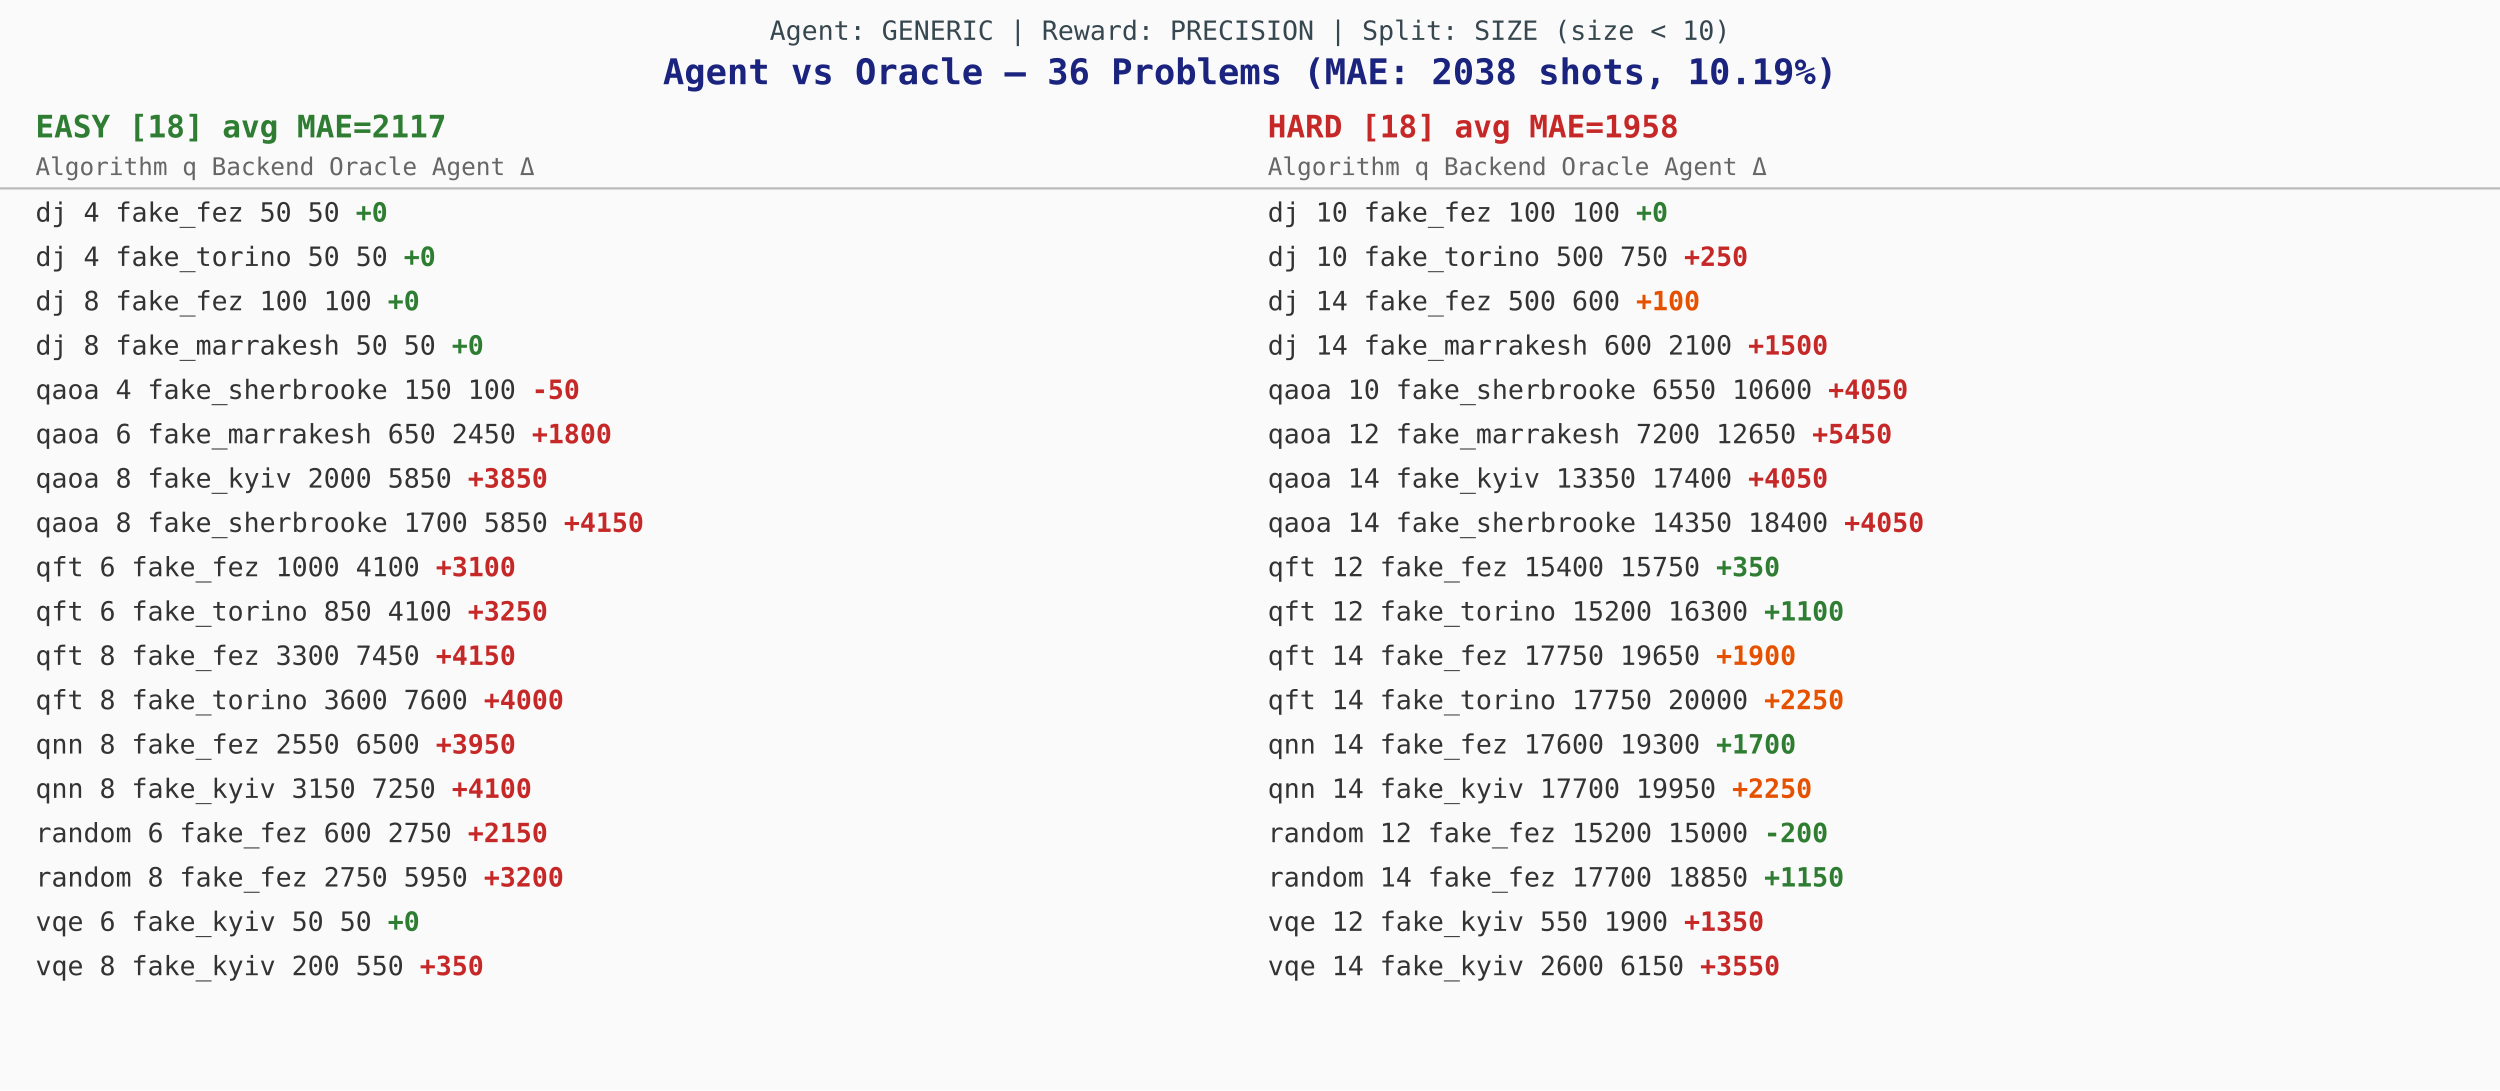
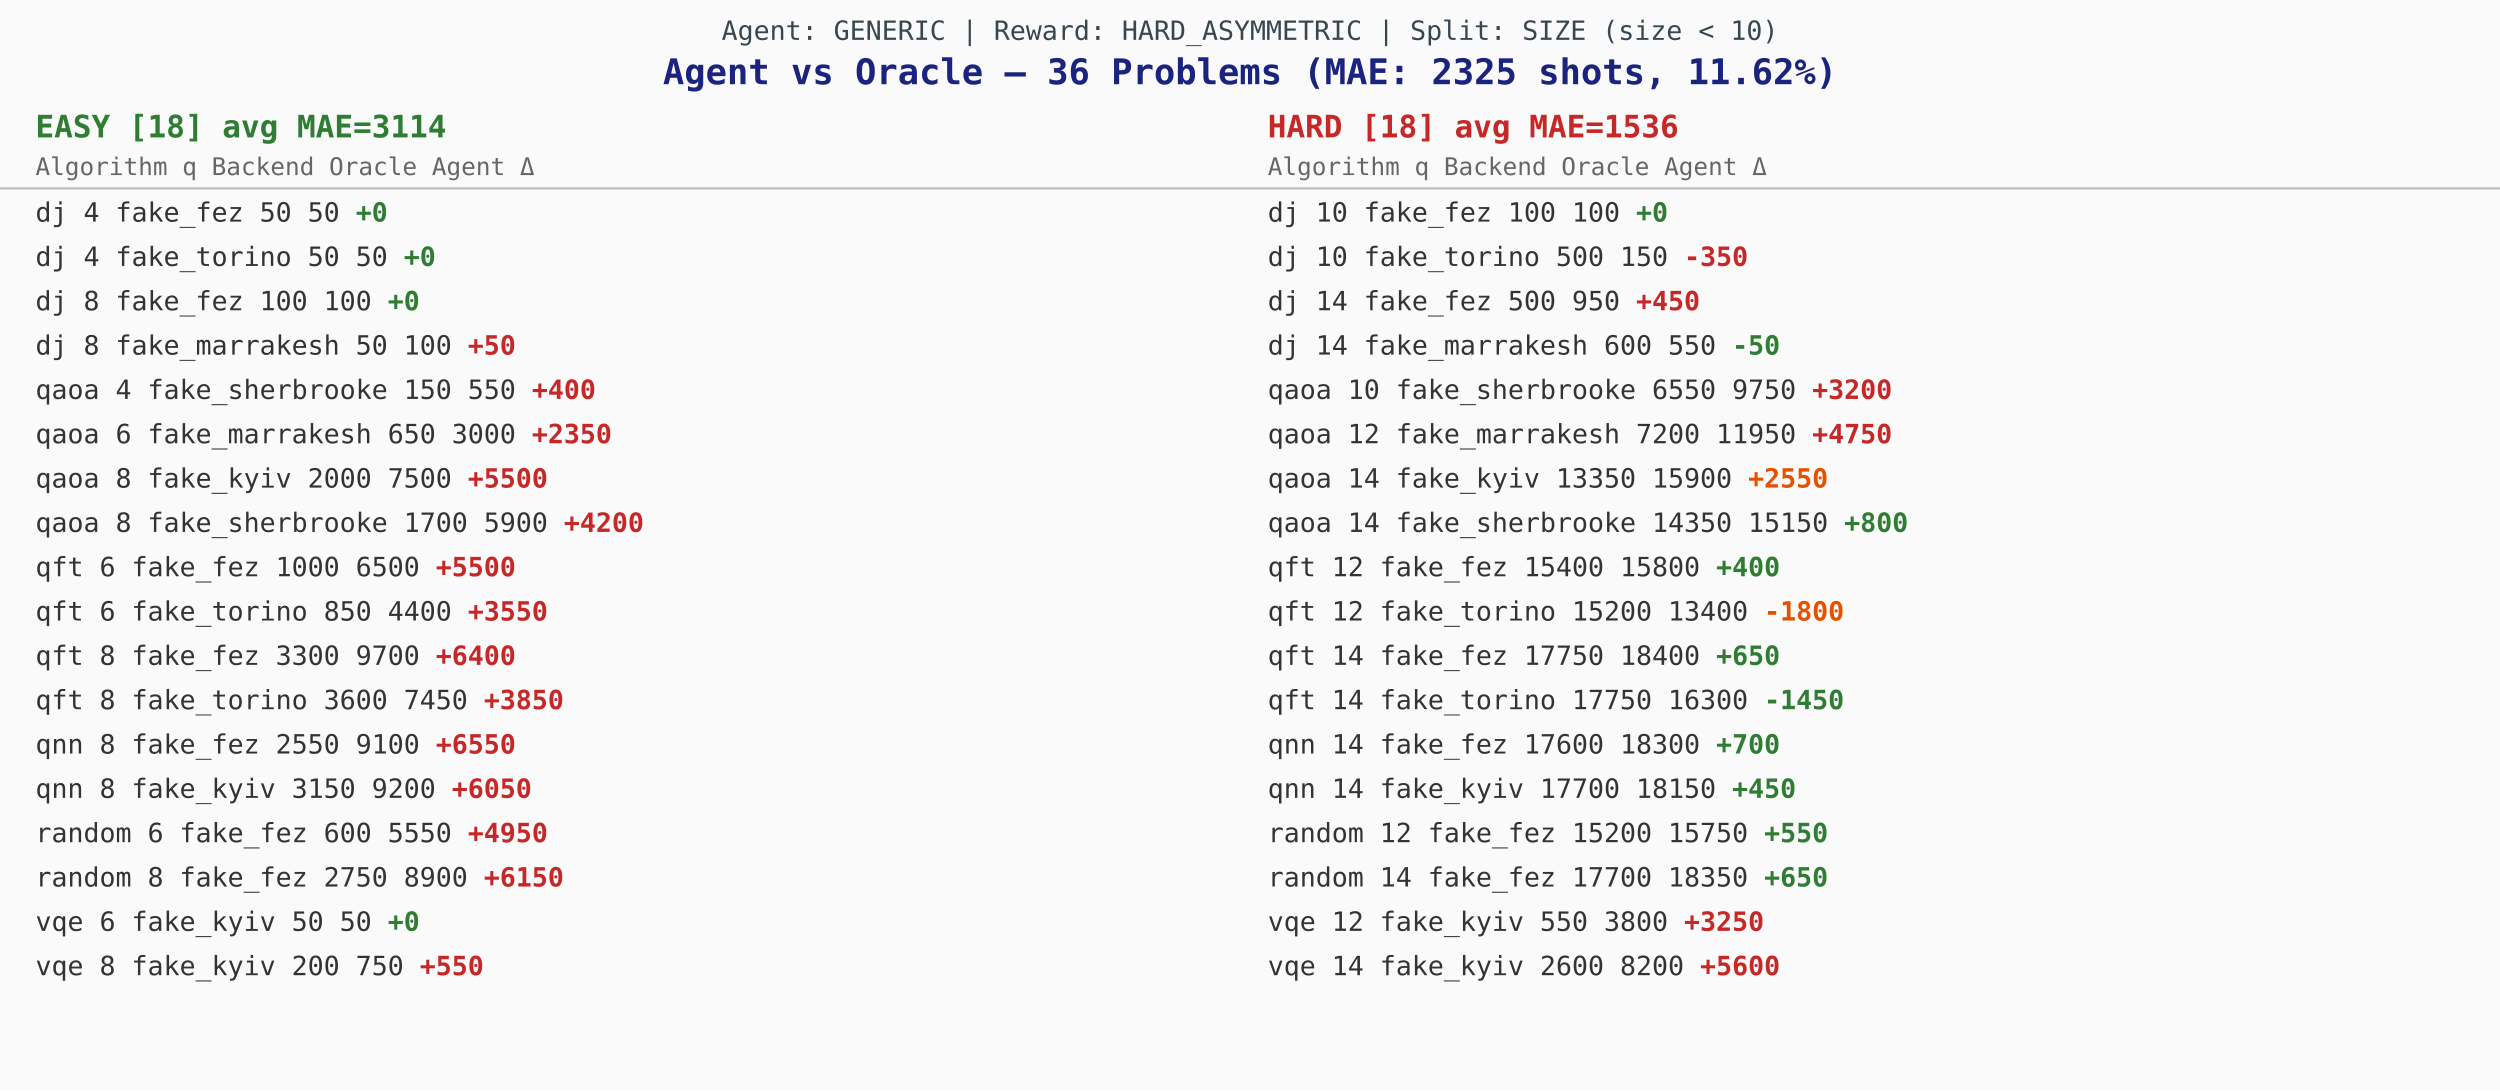
<svg xmlns="http://www.w3.org/2000/svg" width="1128" height="492" font-family="monospace" font-size="12">
  <rect width="1128" height="492" fill="#fafafa" />
-   <text x="564" y="18" font-size="12" fill="#37474f" text-anchor="middle">Agent: GENERIC  |  Reward: PRECISION  |  Split: SIZE (size &lt; 10)</text>
-   <text x="564" y="38" font-size="16" font-weight="bold" fill="#1a237e" text-anchor="middle">Agent vs Oracle — 36 Problems  (MAE: 2038 shots, 10.19%)</text>
-   <text x="16" y="62" font-size="14" font-weight="bold" fill="#2e7d32">EASY [18]  avg MAE=2117</text>
-   <text x="572" y="62" font-size="14" font-weight="bold" fill="#c62828">HARD [18]  avg MAE=1958</text>
+   <text x="564" y="18" font-size="12" fill="#37474f" text-anchor="middle">Agent: GENERIC  |  Reward: HARD_ASYMMETRIC  |  Split: SIZE (size &lt; 10)</text>
+   <text x="564" y="38" font-size="16" font-weight="bold" fill="#1a237e" text-anchor="middle">Agent vs Oracle — 36 Problems  (MAE: 2325 shots, 11.62%)</text>
+   <text x="16" y="62" font-size="14" font-weight="bold" fill="#2e7d32">EASY [18]  avg MAE=3114</text>
+   <text x="572" y="62" font-size="14" font-weight="bold" fill="#c62828">HARD [18]  avg MAE=1536</text>
  <text x="16" y="79" font-size="11" fill="#666">Algorithm    q  Backend             Oracle   Agent        Δ</text>
  <text x="572" y="79" font-size="11" fill="#666">Algorithm    q  Backend             Oracle   Agent        Δ</text>
  <line x1="0" y1="85" x2="1128" y2="85" stroke="#bbb" />
  <text x="16" y="100" fill="#333">      dj    4  fake_fez                50      50  <tspan fill="#2e7d32" font-weight="bold">     +0</tspan>
  </text>
  <text x="16" y="120" fill="#333">      dj    4  fake_torino             50      50  <tspan fill="#2e7d32" font-weight="bold">     +0</tspan>
  </text>
  <text x="16" y="140" fill="#333">      dj    8  fake_fez               100     100  <tspan fill="#2e7d32" font-weight="bold">     +0</tspan>
  </text>
-   <text x="16" y="160" fill="#333">      dj    8  fake_marrakesh          50      50  <tspan fill="#2e7d32" font-weight="bold">     +0</tspan>
+   <text x="16" y="160" fill="#333">      dj    8  fake_marrakesh          50     100  <tspan fill="#c62828" font-weight="bold">    +50</tspan>
  </text>
-   <text x="16" y="180" fill="#333">    qaoa    4  fake_sherbrooke        150     100  <tspan fill="#c62828" font-weight="bold">    -50</tspan>
+   <text x="16" y="180" fill="#333">    qaoa    4  fake_sherbrooke        150     550  <tspan fill="#c62828" font-weight="bold">   +400</tspan>
  </text>
-   <text x="16" y="200" fill="#333">    qaoa    6  fake_marrakesh         650    2450  <tspan fill="#c62828" font-weight="bold">  +1800</tspan>
+   <text x="16" y="200" fill="#333">    qaoa    6  fake_marrakesh         650    3000  <tspan fill="#c62828" font-weight="bold">  +2350</tspan>
  </text>
-   <text x="16" y="220" fill="#333">    qaoa    8  fake_kyiv             2000    5850  <tspan fill="#c62828" font-weight="bold">  +3850</tspan>
+   <text x="16" y="220" fill="#333">    qaoa    8  fake_kyiv             2000    7500  <tspan fill="#c62828" font-weight="bold">  +5500</tspan>
  </text>
-   <text x="16" y="240" fill="#333">    qaoa    8  fake_sherbrooke       1700    5850  <tspan fill="#c62828" font-weight="bold">  +4150</tspan>
+   <text x="16" y="240" fill="#333">    qaoa    8  fake_sherbrooke       1700    5900  <tspan fill="#c62828" font-weight="bold">  +4200</tspan>
  </text>
-   <text x="16" y="260" fill="#333">     qft    6  fake_fez              1000    4100  <tspan fill="#c62828" font-weight="bold">  +3100</tspan>
+   <text x="16" y="260" fill="#333">     qft    6  fake_fez              1000    6500  <tspan fill="#c62828" font-weight="bold">  +5500</tspan>
  </text>
-   <text x="16" y="280" fill="#333">     qft    6  fake_torino            850    4100  <tspan fill="#c62828" font-weight="bold">  +3250</tspan>
+   <text x="16" y="280" fill="#333">     qft    6  fake_torino            850    4400  <tspan fill="#c62828" font-weight="bold">  +3550</tspan>
  </text>
-   <text x="16" y="300" fill="#333">     qft    8  fake_fez              3300    7450  <tspan fill="#c62828" font-weight="bold">  +4150</tspan>
+   <text x="16" y="300" fill="#333">     qft    8  fake_fez              3300    9700  <tspan fill="#c62828" font-weight="bold">  +6400</tspan>
  </text>
-   <text x="16" y="320" fill="#333">     qft    8  fake_torino           3600    7600  <tspan fill="#c62828" font-weight="bold">  +4000</tspan>
+   <text x="16" y="320" fill="#333">     qft    8  fake_torino           3600    7450  <tspan fill="#c62828" font-weight="bold">  +3850</tspan>
  </text>
-   <text x="16" y="340" fill="#333">     qnn    8  fake_fez              2550    6500  <tspan fill="#c62828" font-weight="bold">  +3950</tspan>
+   <text x="16" y="340" fill="#333">     qnn    8  fake_fez              2550    9100  <tspan fill="#c62828" font-weight="bold">  +6550</tspan>
  </text>
-   <text x="16" y="360" fill="#333">     qnn    8  fake_kyiv             3150    7250  <tspan fill="#c62828" font-weight="bold">  +4100</tspan>
+   <text x="16" y="360" fill="#333">     qnn    8  fake_kyiv             3150    9200  <tspan fill="#c62828" font-weight="bold">  +6050</tspan>
  </text>
-   <text x="16" y="380" fill="#333">  random    6  fake_fez               600    2750  <tspan fill="#c62828" font-weight="bold">  +2150</tspan>
+   <text x="16" y="380" fill="#333">  random    6  fake_fez               600    5550  <tspan fill="#c62828" font-weight="bold">  +4950</tspan>
  </text>
-   <text x="16" y="400" fill="#333">  random    8  fake_fez              2750    5950  <tspan fill="#c62828" font-weight="bold">  +3200</tspan>
+   <text x="16" y="400" fill="#333">  random    8  fake_fez              2750    8900  <tspan fill="#c62828" font-weight="bold">  +6150</tspan>
  </text>
  <text x="16" y="420" fill="#333">     vqe    6  fake_kyiv               50      50  <tspan fill="#2e7d32" font-weight="bold">     +0</tspan>
  </text>
-   <text x="16" y="440" fill="#333">     vqe    8  fake_kyiv              200     550  <tspan fill="#c62828" font-weight="bold">   +350</tspan>
+   <text x="16" y="440" fill="#333">     vqe    8  fake_kyiv              200     750  <tspan fill="#c62828" font-weight="bold">   +550</tspan>
  </text>
  <text x="572" y="100" fill="#333">      dj   10  fake_fez               100     100  <tspan fill="#2e7d32" font-weight="bold">     +0</tspan>
  </text>
-   <text x="572" y="120" fill="#333">      dj   10  fake_torino            500     750  <tspan fill="#c62828" font-weight="bold">   +250</tspan>
+   <text x="572" y="120" fill="#333">      dj   10  fake_torino            500     150  <tspan fill="#c62828" font-weight="bold">   -350</tspan>
  </text>
-   <text x="572" y="140" fill="#333">      dj   14  fake_fez               500     600  <tspan fill="#e65100" font-weight="bold">   +100</tspan>
+   <text x="572" y="140" fill="#333">      dj   14  fake_fez               500     950  <tspan fill="#c62828" font-weight="bold">   +450</tspan>
  </text>
-   <text x="572" y="160" fill="#333">      dj   14  fake_marrakesh         600    2100  <tspan fill="#c62828" font-weight="bold">  +1500</tspan>
+   <text x="572" y="160" fill="#333">      dj   14  fake_marrakesh         600     550  <tspan fill="#2e7d32" font-weight="bold">    -50</tspan>
  </text>
-   <text x="572" y="180" fill="#333">    qaoa   10  fake_sherbrooke       6550   10600  <tspan fill="#c62828" font-weight="bold">  +4050</tspan>
+   <text x="572" y="180" fill="#333">    qaoa   10  fake_sherbrooke       6550    9750  <tspan fill="#c62828" font-weight="bold">  +3200</tspan>
  </text>
-   <text x="572" y="200" fill="#333">    qaoa   12  fake_marrakesh        7200   12650  <tspan fill="#c62828" font-weight="bold">  +5450</tspan>
+   <text x="572" y="200" fill="#333">    qaoa   12  fake_marrakesh        7200   11950  <tspan fill="#c62828" font-weight="bold">  +4750</tspan>
  </text>
-   <text x="572" y="220" fill="#333">    qaoa   14  fake_kyiv            13350   17400  <tspan fill="#c62828" font-weight="bold">  +4050</tspan>
+   <text x="572" y="220" fill="#333">    qaoa   14  fake_kyiv            13350   15900  <tspan fill="#e65100" font-weight="bold">  +2550</tspan>
  </text>
-   <text x="572" y="240" fill="#333">    qaoa   14  fake_sherbrooke      14350   18400  <tspan fill="#c62828" font-weight="bold">  +4050</tspan>
+   <text x="572" y="240" fill="#333">    qaoa   14  fake_sherbrooke      14350   15150  <tspan fill="#2e7d32" font-weight="bold">   +800</tspan>
  </text>
-   <text x="572" y="260" fill="#333">     qft   12  fake_fez             15400   15750  <tspan fill="#2e7d32" font-weight="bold">   +350</tspan>
+   <text x="572" y="260" fill="#333">     qft   12  fake_fez             15400   15800  <tspan fill="#2e7d32" font-weight="bold">   +400</tspan>
  </text>
-   <text x="572" y="280" fill="#333">     qft   12  fake_torino          15200   16300  <tspan fill="#2e7d32" font-weight="bold">  +1100</tspan>
+   <text x="572" y="280" fill="#333">     qft   12  fake_torino          15200   13400  <tspan fill="#e65100" font-weight="bold">  -1800</tspan>
  </text>
-   <text x="572" y="300" fill="#333">     qft   14  fake_fez             17750   19650  <tspan fill="#e65100" font-weight="bold">  +1900</tspan>
+   <text x="572" y="300" fill="#333">     qft   14  fake_fez             17750   18400  <tspan fill="#2e7d32" font-weight="bold">   +650</tspan>
  </text>
-   <text x="572" y="320" fill="#333">     qft   14  fake_torino          17750   20000  <tspan fill="#e65100" font-weight="bold">  +2250</tspan>
+   <text x="572" y="320" fill="#333">     qft   14  fake_torino          17750   16300  <tspan fill="#2e7d32" font-weight="bold">  -1450</tspan>
  </text>
-   <text x="572" y="340" fill="#333">     qnn   14  fake_fez             17600   19300  <tspan fill="#2e7d32" font-weight="bold">  +1700</tspan>
+   <text x="572" y="340" fill="#333">     qnn   14  fake_fez             17600   18300  <tspan fill="#2e7d32" font-weight="bold">   +700</tspan>
  </text>
-   <text x="572" y="360" fill="#333">     qnn   14  fake_kyiv            17700   19950  <tspan fill="#e65100" font-weight="bold">  +2250</tspan>
+   <text x="572" y="360" fill="#333">     qnn   14  fake_kyiv            17700   18150  <tspan fill="#2e7d32" font-weight="bold">   +450</tspan>
  </text>
-   <text x="572" y="380" fill="#333">  random   12  fake_fez             15200   15000  <tspan fill="#2e7d32" font-weight="bold">   -200</tspan>
+   <text x="572" y="380" fill="#333">  random   12  fake_fez             15200   15750  <tspan fill="#2e7d32" font-weight="bold">   +550</tspan>
  </text>
-   <text x="572" y="400" fill="#333">  random   14  fake_fez             17700   18850  <tspan fill="#2e7d32" font-weight="bold">  +1150</tspan>
+   <text x="572" y="400" fill="#333">  random   14  fake_fez             17700   18350  <tspan fill="#2e7d32" font-weight="bold">   +650</tspan>
  </text>
-   <text x="572" y="420" fill="#333">     vqe   12  fake_kyiv              550    1900  <tspan fill="#c62828" font-weight="bold">  +1350</tspan>
+   <text x="572" y="420" fill="#333">     vqe   12  fake_kyiv              550    3800  <tspan fill="#c62828" font-weight="bold">  +3250</tspan>
  </text>
-   <text x="572" y="440" fill="#333">     vqe   14  fake_kyiv             2600    6150  <tspan fill="#c62828" font-weight="bold">  +3550</tspan>
+   <text x="572" y="440" fill="#333">     vqe   14  fake_kyiv             2600    8200  <tspan fill="#c62828" font-weight="bold">  +5600</tspan>
  </text>
</svg>
